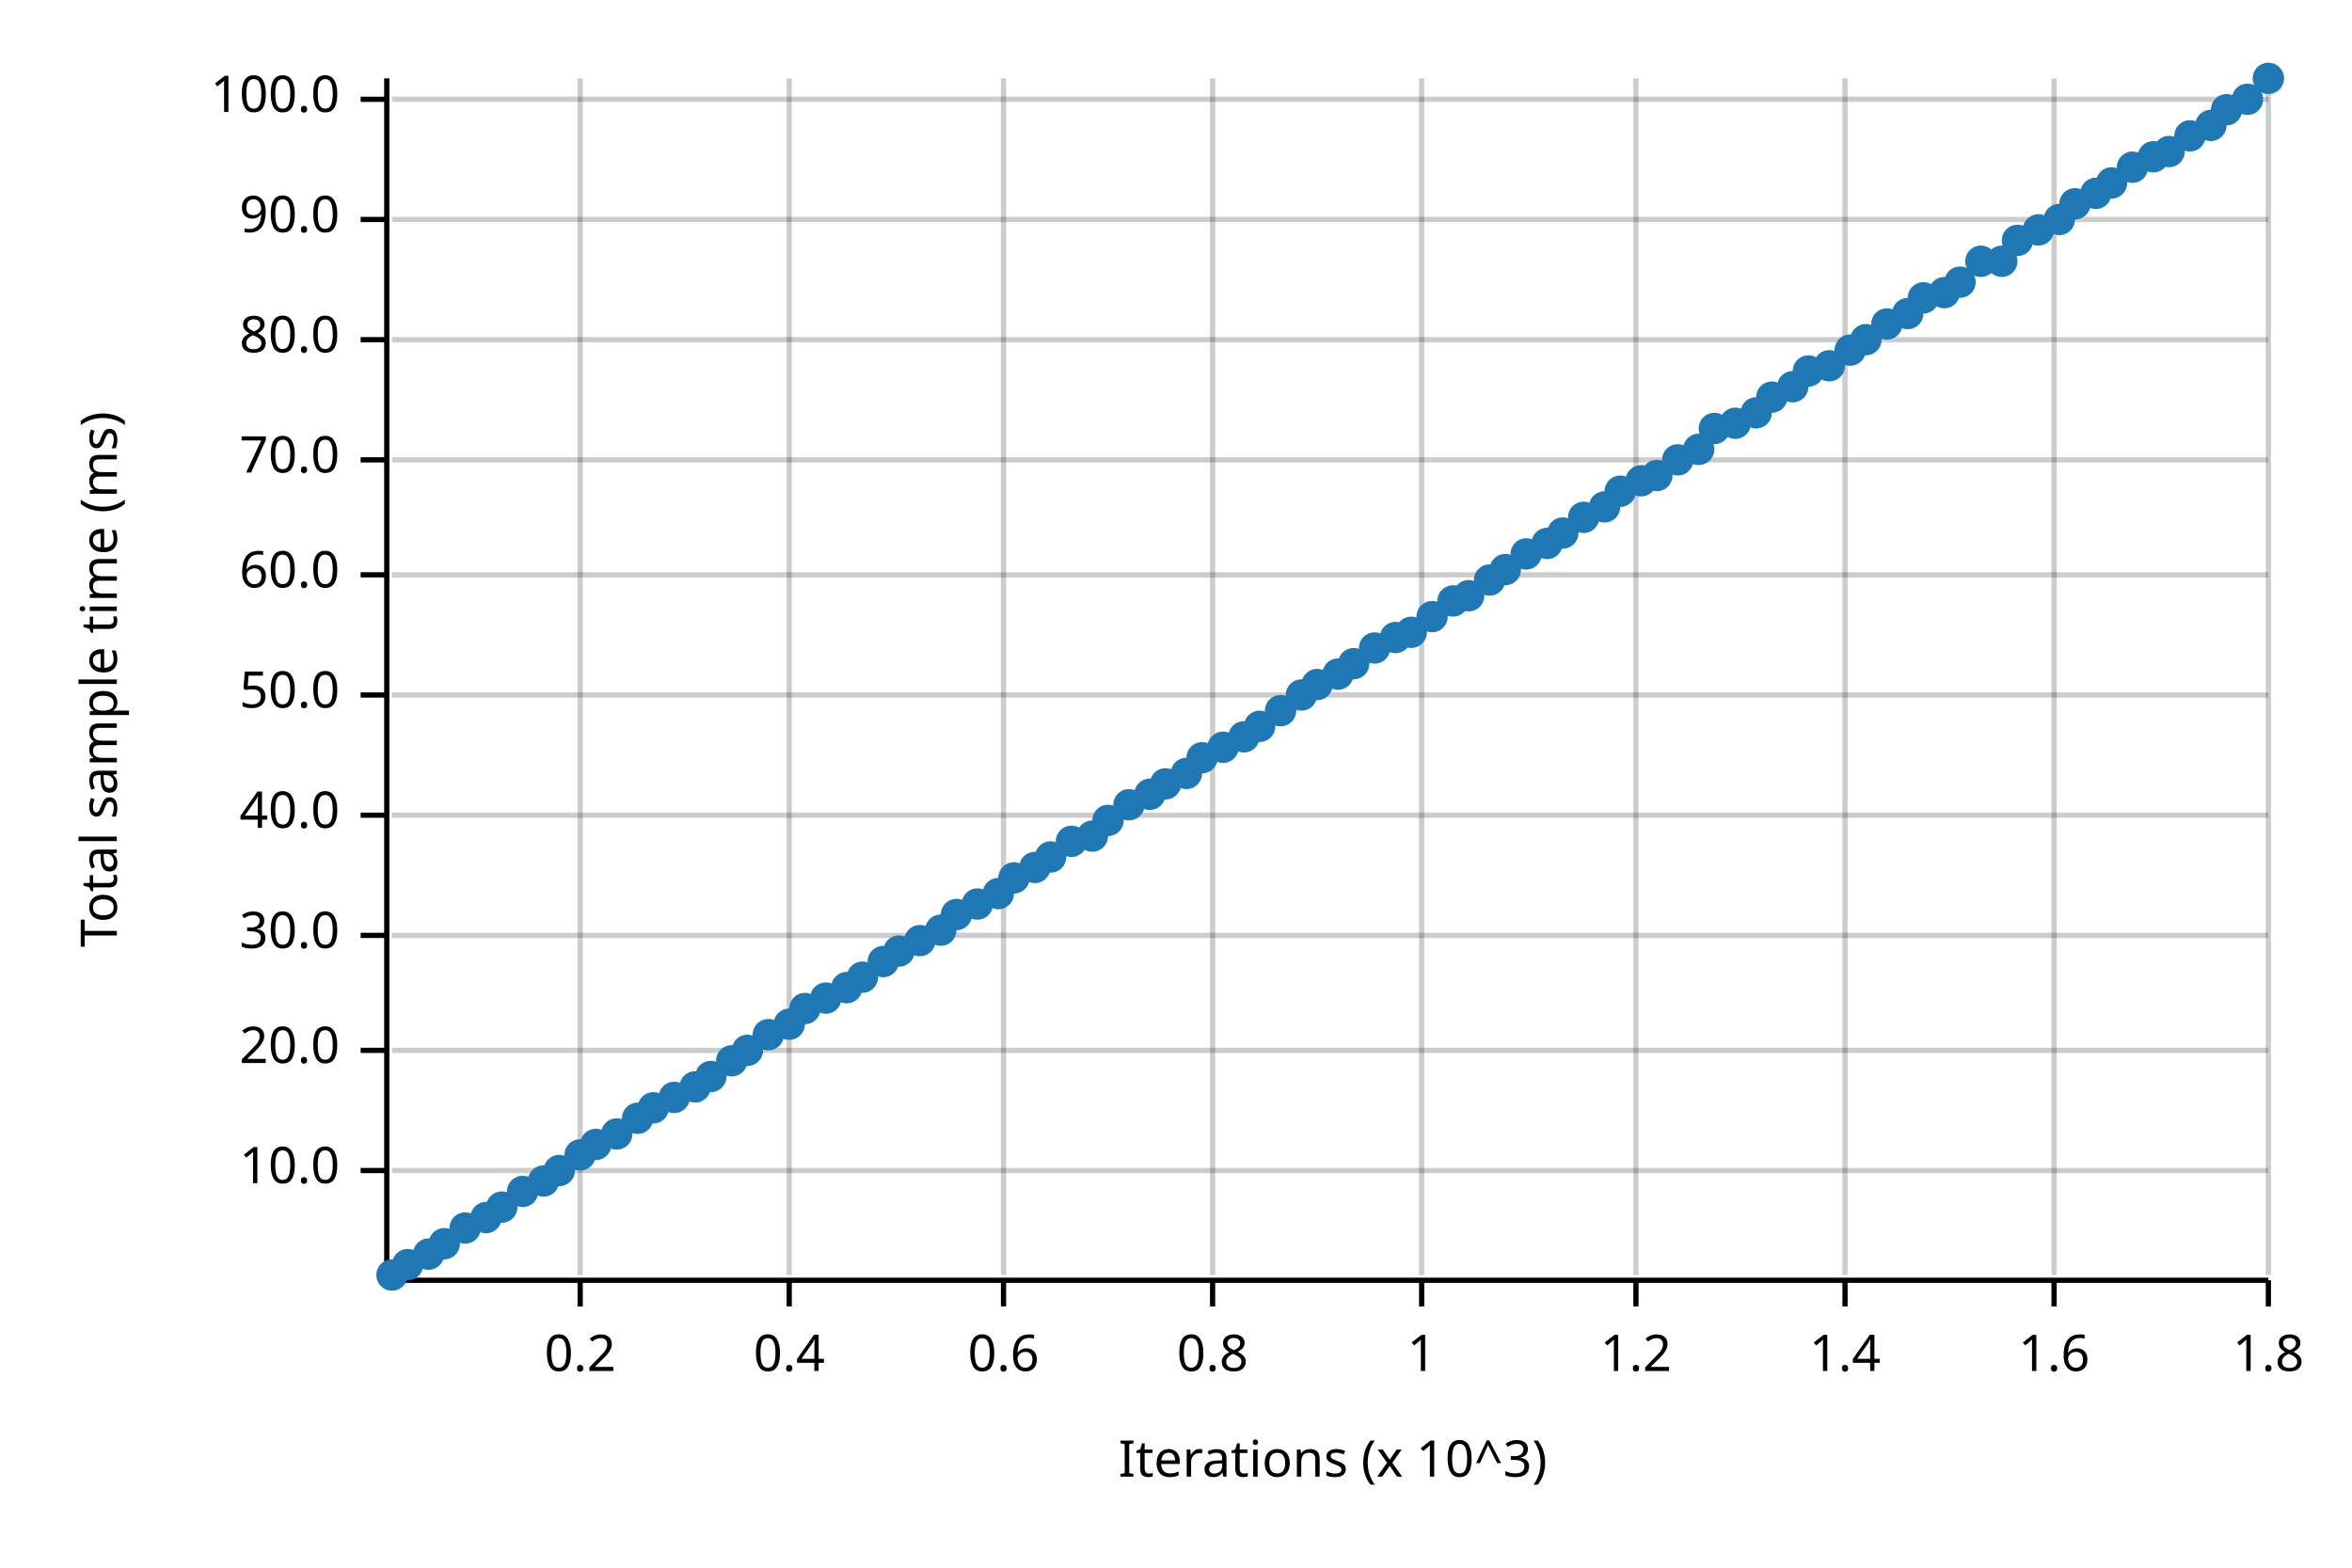
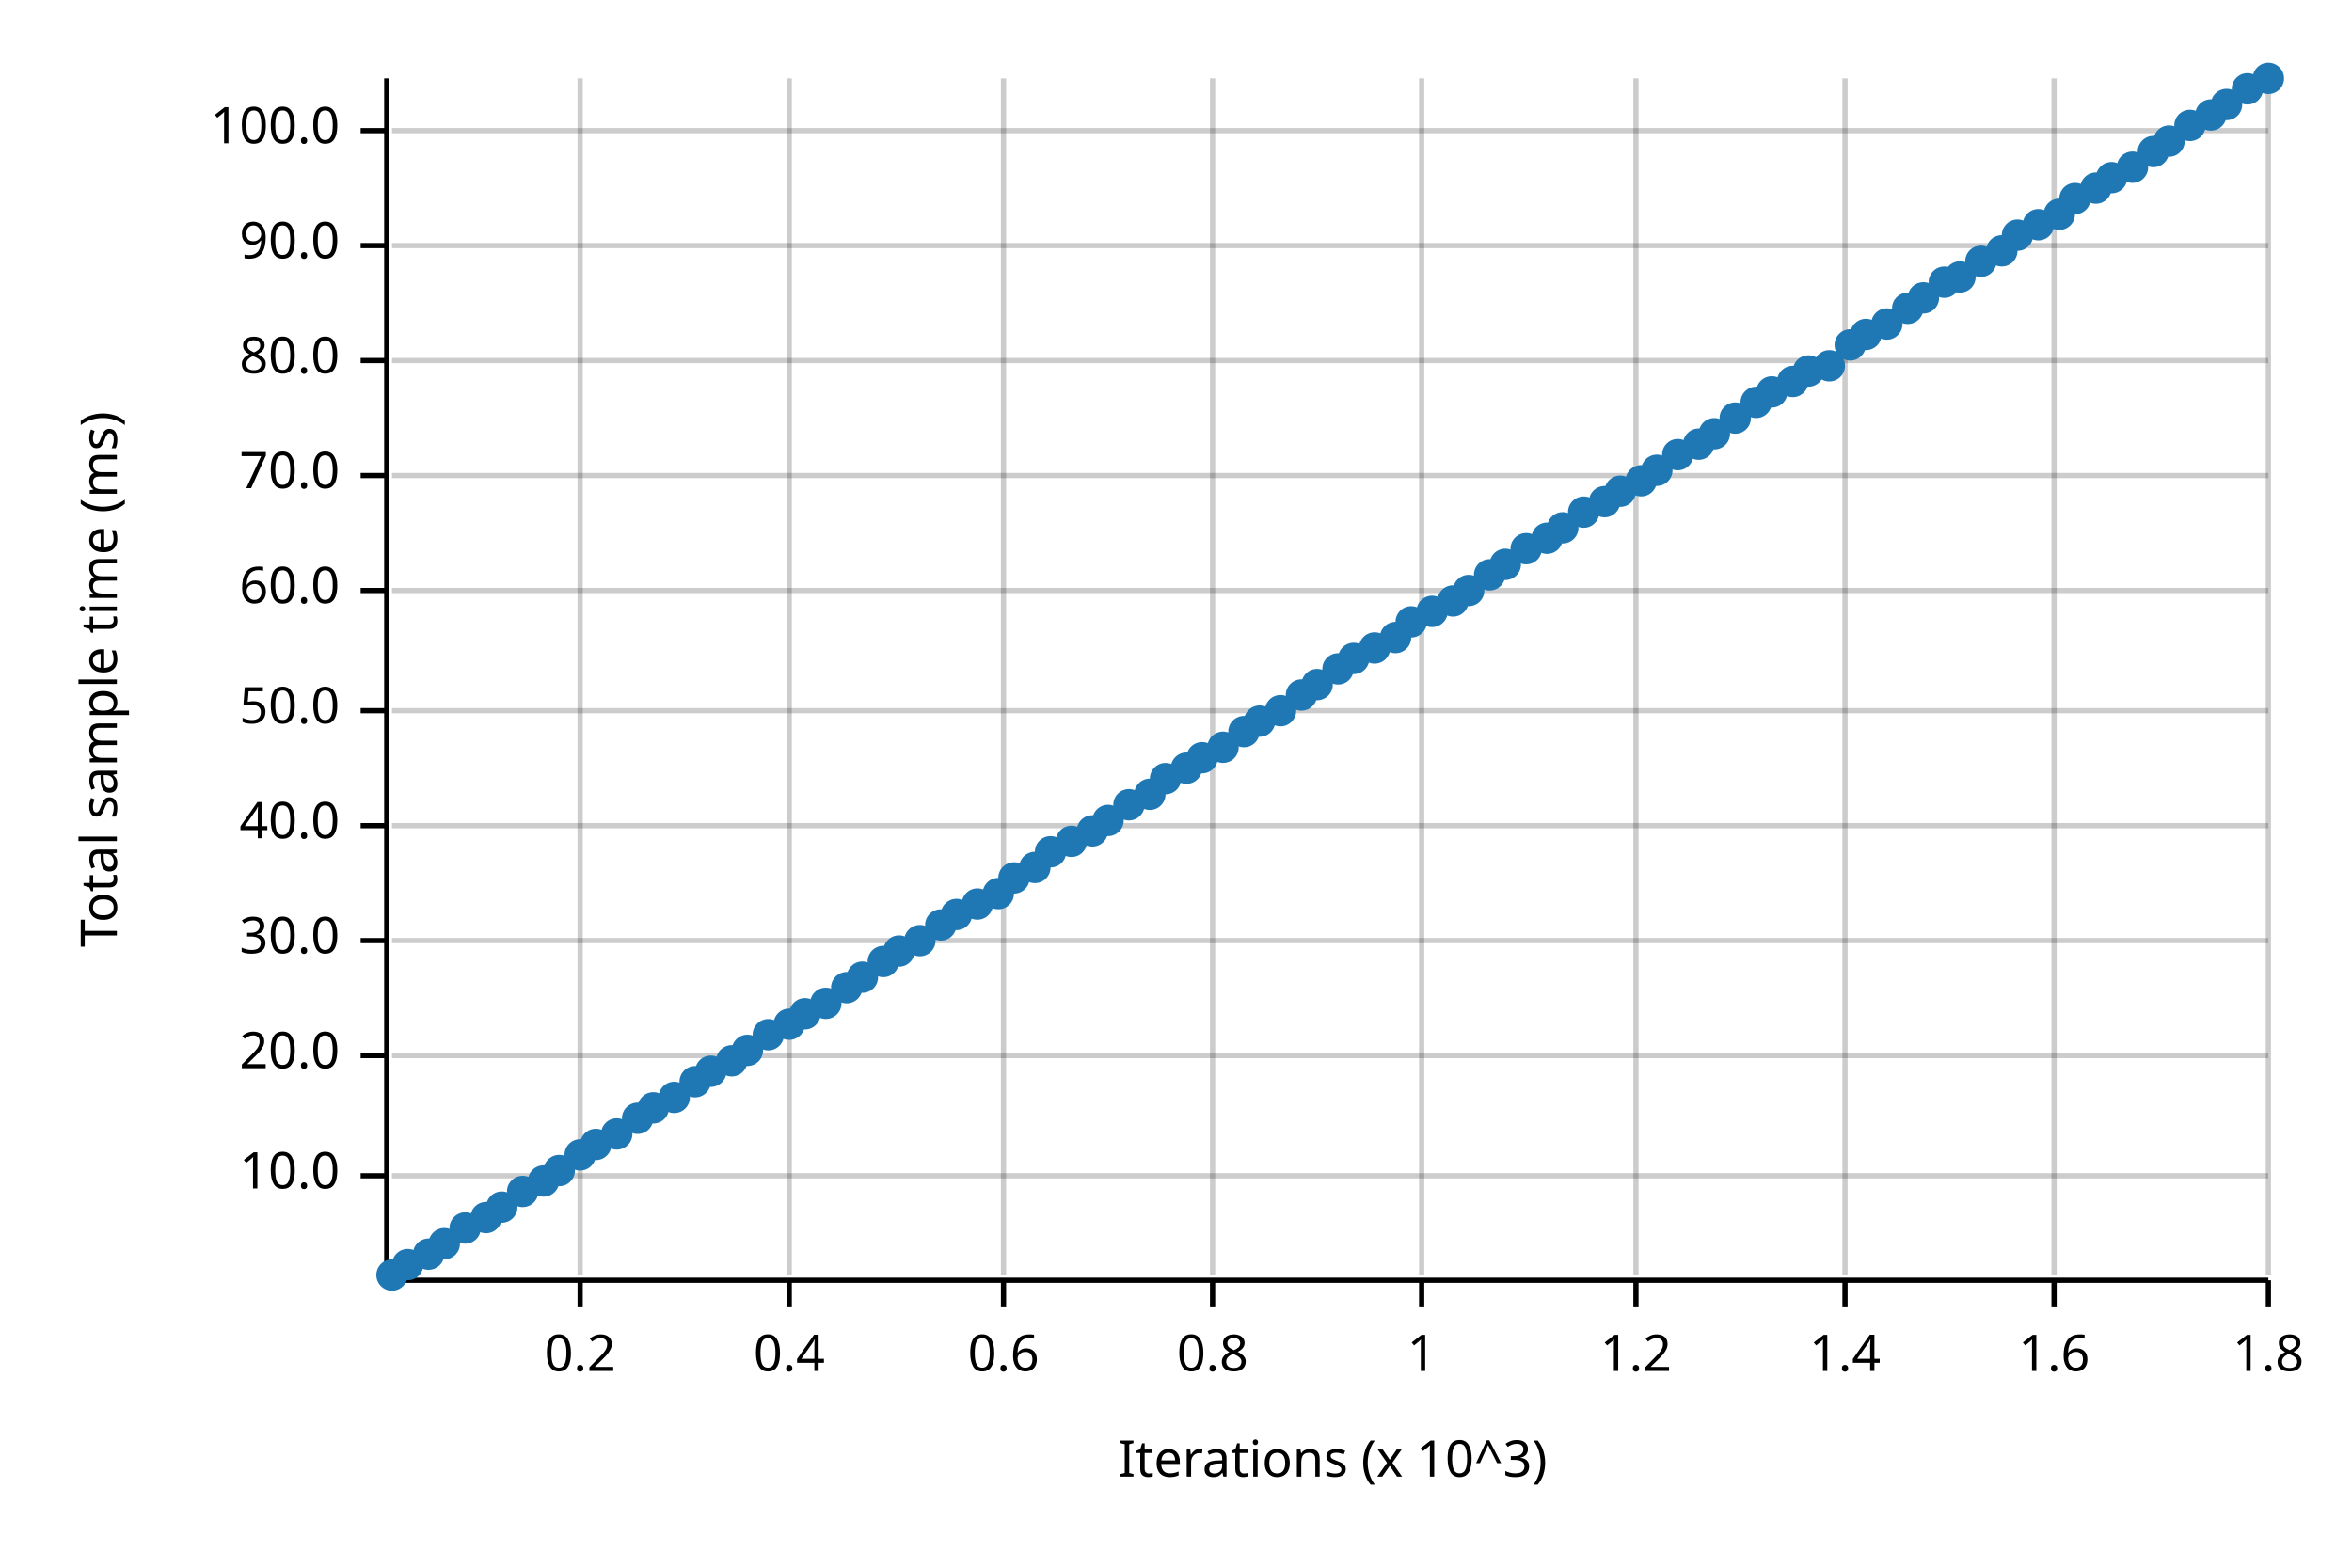
<svg xmlns="http://www.w3.org/2000/svg" width="450" height="300" viewBox="0 0 450 300">
  <text x="15" y="130" dy="0.76em" text-anchor="middle" font-family="sans-serif" font-size="9.677" opacity="1" fill="#000000" transform="rotate(270, 15, 130)">
Total sample time (ms)
</text>
  <text x="255" y="285" dy="-0.5ex" text-anchor="middle" font-family="sans-serif" font-size="9.677" opacity="1" fill="#000000">
Iterations (x 10^3)
</text>
  <line opacity="0.2" stroke="#000000" stroke-width="1" x1="111" y1="244" x2="111" y2="15" />
  <line opacity="0.2" stroke="#000000" stroke-width="1" x1="151" y1="244" x2="151" y2="15" />
  <line opacity="0.2" stroke="#000000" stroke-width="1" x1="192" y1="244" x2="192" y2="15" />
  <line opacity="0.2" stroke="#000000" stroke-width="1" x1="232" y1="244" x2="232" y2="15" />
  <line opacity="0.2" stroke="#000000" stroke-width="1" x1="272" y1="244" x2="272" y2="15" />
  <line opacity="0.2" stroke="#000000" stroke-width="1" x1="313" y1="244" x2="313" y2="15" />
  <line opacity="0.2" stroke="#000000" stroke-width="1" x1="353" y1="244" x2="353" y2="15" />
  <line opacity="0.2" stroke="#000000" stroke-width="1" x1="393" y1="244" x2="393" y2="15" />
  <line opacity="0.2" stroke="#000000" stroke-width="1" x1="434" y1="244" x2="434" y2="15" />
-   <line opacity="0.2" stroke="#000000" stroke-width="1" x1="75" y1="224" x2="434" y2="224" />
-   <line opacity="0.2" stroke="#000000" stroke-width="1" x1="75" y1="201" x2="434" y2="201" />
-   <line opacity="0.2" stroke="#000000" stroke-width="1" x1="75" y1="179" x2="434" y2="179" />
-   <line opacity="0.2" stroke="#000000" stroke-width="1" x1="75" y1="156" x2="434" y2="156" />
-   <line opacity="0.2" stroke="#000000" stroke-width="1" x1="75" y1="133" x2="434" y2="133" />
-   <line opacity="0.2" stroke="#000000" stroke-width="1" x1="75" y1="110" x2="434" y2="110" />
-   <line opacity="0.2" stroke="#000000" stroke-width="1" x1="75" y1="88" x2="434" y2="88" />
-   <line opacity="0.2" stroke="#000000" stroke-width="1" x1="75" y1="65" x2="434" y2="65" />
-   <line opacity="0.2" stroke="#000000" stroke-width="1" x1="75" y1="42" x2="434" y2="42" />
-   <line opacity="0.2" stroke="#000000" stroke-width="1" x1="75" y1="19" x2="434" y2="19" />
+   <line opacity="0.2" stroke="#000000" stroke-width="1" x1="75" y1="225" x2="434" y2="225" />
+   <line opacity="0.2" stroke="#000000" stroke-width="1" x1="75" y1="202" x2="434" y2="202" />
+   <line opacity="0.2" stroke="#000000" stroke-width="1" x1="75" y1="180" x2="434" y2="180" />
+   <line opacity="0.2" stroke="#000000" stroke-width="1" x1="75" y1="158" x2="434" y2="158" />
+   <line opacity="0.2" stroke="#000000" stroke-width="1" x1="75" y1="136" x2="434" y2="136" />
+   <line opacity="0.2" stroke="#000000" stroke-width="1" x1="75" y1="113" x2="434" y2="113" />
+   <line opacity="0.2" stroke="#000000" stroke-width="1" x1="75" y1="91" x2="434" y2="91" />
+   <line opacity="0.2" stroke="#000000" stroke-width="1" x1="75" y1="69" x2="434" y2="69" />
+   <line opacity="0.2" stroke="#000000" stroke-width="1" x1="75" y1="47" x2="434" y2="47" />
+   <line opacity="0.2" stroke="#000000" stroke-width="1" x1="75" y1="25" x2="434" y2="25" />
  <polyline fill="none" opacity="1" stroke="#000000" stroke-width="1" points="74,15 74,244 " />
-   <text x="65" y="224" dy="0.5ex" text-anchor="end" font-family="sans-serif" font-size="9.677" opacity="1" fill="#000000">
+   <text x="65" y="225" dy="0.5ex" text-anchor="end" font-family="sans-serif" font-size="9.677" opacity="1" fill="#000000">
10.0
</text>
-   <polyline fill="none" opacity="1" stroke="#000000" stroke-width="1" points="69,224 74,224 " />
-   <text x="65" y="201" dy="0.5ex" text-anchor="end" font-family="sans-serif" font-size="9.677" opacity="1" fill="#000000">
+   <polyline fill="none" opacity="1" stroke="#000000" stroke-width="1" points="69,225 74,225 " />
+   <text x="65" y="202" dy="0.5ex" text-anchor="end" font-family="sans-serif" font-size="9.677" opacity="1" fill="#000000">
20.0
</text>
-   <polyline fill="none" opacity="1" stroke="#000000" stroke-width="1" points="69,201 74,201 " />
-   <text x="65" y="179" dy="0.5ex" text-anchor="end" font-family="sans-serif" font-size="9.677" opacity="1" fill="#000000">
+   <polyline fill="none" opacity="1" stroke="#000000" stroke-width="1" points="69,202 74,202 " />
+   <text x="65" y="180" dy="0.5ex" text-anchor="end" font-family="sans-serif" font-size="9.677" opacity="1" fill="#000000">
30.0
</text>
-   <polyline fill="none" opacity="1" stroke="#000000" stroke-width="1" points="69,179 74,179 " />
-   <text x="65" y="156" dy="0.5ex" text-anchor="end" font-family="sans-serif" font-size="9.677" opacity="1" fill="#000000">
+   <polyline fill="none" opacity="1" stroke="#000000" stroke-width="1" points="69,180 74,180 " />
+   <text x="65" y="158" dy="0.5ex" text-anchor="end" font-family="sans-serif" font-size="9.677" opacity="1" fill="#000000">
40.0
</text>
-   <polyline fill="none" opacity="1" stroke="#000000" stroke-width="1" points="69,156 74,156 " />
-   <text x="65" y="133" dy="0.5ex" text-anchor="end" font-family="sans-serif" font-size="9.677" opacity="1" fill="#000000">
+   <polyline fill="none" opacity="1" stroke="#000000" stroke-width="1" points="69,158 74,158 " />
+   <text x="65" y="136" dy="0.5ex" text-anchor="end" font-family="sans-serif" font-size="9.677" opacity="1" fill="#000000">
50.0
</text>
-   <polyline fill="none" opacity="1" stroke="#000000" stroke-width="1" points="69,133 74,133 " />
-   <text x="65" y="110" dy="0.5ex" text-anchor="end" font-family="sans-serif" font-size="9.677" opacity="1" fill="#000000">
+   <polyline fill="none" opacity="1" stroke="#000000" stroke-width="1" points="69,136 74,136 " />
+   <text x="65" y="113" dy="0.5ex" text-anchor="end" font-family="sans-serif" font-size="9.677" opacity="1" fill="#000000">
60.0
</text>
-   <polyline fill="none" opacity="1" stroke="#000000" stroke-width="1" points="69,110 74,110 " />
-   <text x="65" y="88" dy="0.5ex" text-anchor="end" font-family="sans-serif" font-size="9.677" opacity="1" fill="#000000">
+   <polyline fill="none" opacity="1" stroke="#000000" stroke-width="1" points="69,113 74,113 " />
+   <text x="65" y="91" dy="0.5ex" text-anchor="end" font-family="sans-serif" font-size="9.677" opacity="1" fill="#000000">
70.0
</text>
-   <polyline fill="none" opacity="1" stroke="#000000" stroke-width="1" points="69,88 74,88 " />
-   <text x="65" y="65" dy="0.5ex" text-anchor="end" font-family="sans-serif" font-size="9.677" opacity="1" fill="#000000">
+   <polyline fill="none" opacity="1" stroke="#000000" stroke-width="1" points="69,91 74,91 " />
+   <text x="65" y="69" dy="0.5ex" text-anchor="end" font-family="sans-serif" font-size="9.677" opacity="1" fill="#000000">
80.0
</text>
-   <polyline fill="none" opacity="1" stroke="#000000" stroke-width="1" points="69,65 74,65 " />
-   <text x="65" y="42" dy="0.5ex" text-anchor="end" font-family="sans-serif" font-size="9.677" opacity="1" fill="#000000">
+   <polyline fill="none" opacity="1" stroke="#000000" stroke-width="1" points="69,69 74,69 " />
+   <text x="65" y="47" dy="0.5ex" text-anchor="end" font-family="sans-serif" font-size="9.677" opacity="1" fill="#000000">
90.0
</text>
-   <polyline fill="none" opacity="1" stroke="#000000" stroke-width="1" points="69,42 74,42 " />
-   <text x="65" y="19" dy="0.5ex" text-anchor="end" font-family="sans-serif" font-size="9.677" opacity="1" fill="#000000">
+   <polyline fill="none" opacity="1" stroke="#000000" stroke-width="1" points="69,47 74,47 " />
+   <text x="65" y="25" dy="0.5ex" text-anchor="end" font-family="sans-serif" font-size="9.677" opacity="1" fill="#000000">
100.0
</text>
-   <polyline fill="none" opacity="1" stroke="#000000" stroke-width="1" points="69,19 74,19 " />
+   <polyline fill="none" opacity="1" stroke="#000000" stroke-width="1" points="69,25 74,25 " />
  <polyline fill="none" opacity="1" stroke="#000000" stroke-width="1" points="75,245 434,245 " />
  <text x="111" y="255" dy="0.76em" text-anchor="middle" font-family="sans-serif" font-size="9.677" opacity="1" fill="#000000">
0.2
</text>
  <polyline fill="none" opacity="1" stroke="#000000" stroke-width="1" points="111,245 111,250 " />
  <text x="151" y="255" dy="0.76em" text-anchor="middle" font-family="sans-serif" font-size="9.677" opacity="1" fill="#000000">
0.4
</text>
  <polyline fill="none" opacity="1" stroke="#000000" stroke-width="1" points="151,245 151,250 " />
  <text x="192" y="255" dy="0.76em" text-anchor="middle" font-family="sans-serif" font-size="9.677" opacity="1" fill="#000000">
0.6
</text>
  <polyline fill="none" opacity="1" stroke="#000000" stroke-width="1" points="192,245 192,250 " />
  <text x="232" y="255" dy="0.76em" text-anchor="middle" font-family="sans-serif" font-size="9.677" opacity="1" fill="#000000">
0.8
</text>
  <polyline fill="none" opacity="1" stroke="#000000" stroke-width="1" points="232,245 232,250 " />
  <text x="272" y="255" dy="0.76em" text-anchor="middle" font-family="sans-serif" font-size="9.677" opacity="1" fill="#000000">
1
</text>
  <polyline fill="none" opacity="1" stroke="#000000" stroke-width="1" points="272,245 272,250 " />
  <text x="313" y="255" dy="0.76em" text-anchor="middle" font-family="sans-serif" font-size="9.677" opacity="1" fill="#000000">
1.2
</text>
  <polyline fill="none" opacity="1" stroke="#000000" stroke-width="1" points="313,245 313,250 " />
  <text x="353" y="255" dy="0.76em" text-anchor="middle" font-family="sans-serif" font-size="9.677" opacity="1" fill="#000000">
1.4
</text>
  <polyline fill="none" opacity="1" stroke="#000000" stroke-width="1" points="353,245 353,250 " />
  <text x="393" y="255" dy="0.76em" text-anchor="middle" font-family="sans-serif" font-size="9.677" opacity="1" fill="#000000">
1.6
</text>
  <polyline fill="none" opacity="1" stroke="#000000" stroke-width="1" points="393,245 393,250 " />
  <text x="434" y="255" dy="0.76em" text-anchor="middle" font-family="sans-serif" font-size="9.677" opacity="1" fill="#000000">
1.8
</text>
  <polyline fill="none" opacity="1" stroke="#000000" stroke-width="1" points="434,245 434,250 " />
  <circle cx="75" cy="244" r="3" opacity="1" fill="#1F78B4" stroke="none" stroke-width="1" />
  <circle cx="78" cy="242" r="3" opacity="1" fill="#1F78B4" stroke="none" stroke-width="1" />
  <circle cx="82" cy="240" r="3" opacity="1" fill="#1F78B4" stroke="none" stroke-width="1" />
  <circle cx="85" cy="238" r="3" opacity="1" fill="#1F78B4" stroke="none" stroke-width="1" />
  <circle cx="89" cy="235" r="3" opacity="1" fill="#1F78B4" stroke="none" stroke-width="1" />
  <circle cx="93" cy="233" r="3" opacity="1" fill="#1F78B4" stroke="none" stroke-width="1" />
  <circle cx="96" cy="231" r="3" opacity="1" fill="#1F78B4" stroke="none" stroke-width="1" />
  <circle cx="100" cy="228" r="3" opacity="1" fill="#1F78B4" stroke="none" stroke-width="1" />
  <circle cx="104" cy="226" r="3" opacity="1" fill="#1F78B4" stroke="none" stroke-width="1" />
  <circle cx="107" cy="224" r="3" opacity="1" fill="#1F78B4" stroke="none" stroke-width="1" />
  <circle cx="111" cy="221" r="3" opacity="1" fill="#1F78B4" stroke="none" stroke-width="1" />
  <circle cx="114" cy="219" r="3" opacity="1" fill="#1F78B4" stroke="none" stroke-width="1" />
  <circle cx="118" cy="217" r="3" opacity="1" fill="#1F78B4" stroke="none" stroke-width="1" />
  <circle cx="122" cy="214" r="3" opacity="1" fill="#1F78B4" stroke="none" stroke-width="1" />
  <circle cx="125" cy="212" r="3" opacity="1" fill="#1F78B4" stroke="none" stroke-width="1" />
  <circle cx="129" cy="210" r="3" opacity="1" fill="#1F78B4" stroke="none" stroke-width="1" />
-   <circle cx="133" cy="208" r="3" opacity="1" fill="#1F78B4" stroke="none" stroke-width="1" />
-   <circle cx="136" cy="206" r="3" opacity="1" fill="#1F78B4" stroke="none" stroke-width="1" />
+   <circle cx="133" cy="207" r="3" opacity="1" fill="#1F78B4" stroke="none" stroke-width="1" />
+   <circle cx="136" cy="205" r="3" opacity="1" fill="#1F78B4" stroke="none" stroke-width="1" />
  <circle cx="140" cy="203" r="3" opacity="1" fill="#1F78B4" stroke="none" stroke-width="1" />
  <circle cx="143" cy="201" r="3" opacity="1" fill="#1F78B4" stroke="none" stroke-width="1" />
  <circle cx="147" cy="198" r="3" opacity="1" fill="#1F78B4" stroke="none" stroke-width="1" />
  <circle cx="151" cy="196" r="3" opacity="1" fill="#1F78B4" stroke="none" stroke-width="1" />
-   <circle cx="154" cy="193" r="3" opacity="1" fill="#1F78B4" stroke="none" stroke-width="1" />
-   <circle cx="158" cy="191" r="3" opacity="1" fill="#1F78B4" stroke="none" stroke-width="1" />
+   <circle cx="154" cy="194" r="3" opacity="1" fill="#1F78B4" stroke="none" stroke-width="1" />
+   <circle cx="158" cy="192" r="3" opacity="1" fill="#1F78B4" stroke="none" stroke-width="1" />
  <circle cx="162" cy="189" r="3" opacity="1" fill="#1F78B4" stroke="none" stroke-width="1" />
  <circle cx="165" cy="187" r="3" opacity="1" fill="#1F78B4" stroke="none" stroke-width="1" />
  <circle cx="169" cy="184" r="3" opacity="1" fill="#1F78B4" stroke="none" stroke-width="1" />
  <circle cx="172" cy="182" r="3" opacity="1" fill="#1F78B4" stroke="none" stroke-width="1" />
  <circle cx="176" cy="180" r="3" opacity="1" fill="#1F78B4" stroke="none" stroke-width="1" />
-   <circle cx="180" cy="178" r="3" opacity="1" fill="#1F78B4" stroke="none" stroke-width="1" />
+   <circle cx="180" cy="177" r="3" opacity="1" fill="#1F78B4" stroke="none" stroke-width="1" />
  <circle cx="183" cy="175" r="3" opacity="1" fill="#1F78B4" stroke="none" stroke-width="1" />
  <circle cx="187" cy="173" r="3" opacity="1" fill="#1F78B4" stroke="none" stroke-width="1" />
  <circle cx="191" cy="171" r="3" opacity="1" fill="#1F78B4" stroke="none" stroke-width="1" />
  <circle cx="194" cy="168" r="3" opacity="1" fill="#1F78B4" stroke="none" stroke-width="1" />
  <circle cx="198" cy="166" r="3" opacity="1" fill="#1F78B4" stroke="none" stroke-width="1" />
-   <circle cx="201" cy="164" r="3" opacity="1" fill="#1F78B4" stroke="none" stroke-width="1" />
+   <circle cx="201" cy="163" r="3" opacity="1" fill="#1F78B4" stroke="none" stroke-width="1" />
  <circle cx="205" cy="161" r="3" opacity="1" fill="#1F78B4" stroke="none" stroke-width="1" />
-   <circle cx="209" cy="160" r="3" opacity="1" fill="#1F78B4" stroke="none" stroke-width="1" />
+   <circle cx="209" cy="159" r="3" opacity="1" fill="#1F78B4" stroke="none" stroke-width="1" />
  <circle cx="212" cy="157" r="3" opacity="1" fill="#1F78B4" stroke="none" stroke-width="1" />
  <circle cx="216" cy="154" r="3" opacity="1" fill="#1F78B4" stroke="none" stroke-width="1" />
  <circle cx="220" cy="152" r="3" opacity="1" fill="#1F78B4" stroke="none" stroke-width="1" />
-   <circle cx="223" cy="150" r="3" opacity="1" fill="#1F78B4" stroke="none" stroke-width="1" />
-   <circle cx="227" cy="148" r="3" opacity="1" fill="#1F78B4" stroke="none" stroke-width="1" />
+   <circle cx="223" cy="149" r="3" opacity="1" fill="#1F78B4" stroke="none" stroke-width="1" />
+   <circle cx="227" cy="147" r="3" opacity="1" fill="#1F78B4" stroke="none" stroke-width="1" />
  <circle cx="230" cy="145" r="3" opacity="1" fill="#1F78B4" stroke="none" stroke-width="1" />
  <circle cx="234" cy="143" r="3" opacity="1" fill="#1F78B4" stroke="none" stroke-width="1" />
-   <circle cx="238" cy="141" r="3" opacity="1" fill="#1F78B4" stroke="none" stroke-width="1" />
-   <circle cx="241" cy="139" r="3" opacity="1" fill="#1F78B4" stroke="none" stroke-width="1" />
+   <circle cx="238" cy="140" r="3" opacity="1" fill="#1F78B4" stroke="none" stroke-width="1" />
+   <circle cx="241" cy="138" r="3" opacity="1" fill="#1F78B4" stroke="none" stroke-width="1" />
  <circle cx="245" cy="136" r="3" opacity="1" fill="#1F78B4" stroke="none" stroke-width="1" />
  <circle cx="249" cy="133" r="3" opacity="1" fill="#1F78B4" stroke="none" stroke-width="1" />
  <circle cx="252" cy="131" r="3" opacity="1" fill="#1F78B4" stroke="none" stroke-width="1" />
-   <circle cx="256" cy="129" r="3" opacity="1" fill="#1F78B4" stroke="none" stroke-width="1" />
-   <circle cx="259" cy="127" r="3" opacity="1" fill="#1F78B4" stroke="none" stroke-width="1" />
+   <circle cx="256" cy="128" r="3" opacity="1" fill="#1F78B4" stroke="none" stroke-width="1" />
+   <circle cx="259" cy="126" r="3" opacity="1" fill="#1F78B4" stroke="none" stroke-width="1" />
  <circle cx="263" cy="124" r="3" opacity="1" fill="#1F78B4" stroke="none" stroke-width="1" />
  <circle cx="267" cy="122" r="3" opacity="1" fill="#1F78B4" stroke="none" stroke-width="1" />
-   <circle cx="270" cy="121" r="3" opacity="1" fill="#1F78B4" stroke="none" stroke-width="1" />
-   <circle cx="274" cy="118" r="3" opacity="1" fill="#1F78B4" stroke="none" stroke-width="1" />
+   <circle cx="270" cy="119" r="3" opacity="1" fill="#1F78B4" stroke="none" stroke-width="1" />
+   <circle cx="274" cy="117" r="3" opacity="1" fill="#1F78B4" stroke="none" stroke-width="1" />
  <circle cx="278" cy="115" r="3" opacity="1" fill="#1F78B4" stroke="none" stroke-width="1" />
-   <circle cx="281" cy="114" r="3" opacity="1" fill="#1F78B4" stroke="none" stroke-width="1" />
-   <circle cx="285" cy="111" r="3" opacity="1" fill="#1F78B4" stroke="none" stroke-width="1" />
-   <circle cx="288" cy="109" r="3" opacity="1" fill="#1F78B4" stroke="none" stroke-width="1" />
-   <circle cx="292" cy="106" r="3" opacity="1" fill="#1F78B4" stroke="none" stroke-width="1" />
-   <circle cx="296" cy="104" r="3" opacity="1" fill="#1F78B4" stroke="none" stroke-width="1" />
-   <circle cx="299" cy="102" r="3" opacity="1" fill="#1F78B4" stroke="none" stroke-width="1" />
-   <circle cx="303" cy="99" r="3" opacity="1" fill="#1F78B4" stroke="none" stroke-width="1" />
-   <circle cx="307" cy="97" r="3" opacity="1" fill="#1F78B4" stroke="none" stroke-width="1" />
+   <circle cx="281" cy="113" r="3" opacity="1" fill="#1F78B4" stroke="none" stroke-width="1" />
+   <circle cx="285" cy="110" r="3" opacity="1" fill="#1F78B4" stroke="none" stroke-width="1" />
+   <circle cx="288" cy="108" r="3" opacity="1" fill="#1F78B4" stroke="none" stroke-width="1" />
+   <circle cx="292" cy="105" r="3" opacity="1" fill="#1F78B4" stroke="none" stroke-width="1" />
+   <circle cx="296" cy="103" r="3" opacity="1" fill="#1F78B4" stroke="none" stroke-width="1" />
+   <circle cx="299" cy="101" r="3" opacity="1" fill="#1F78B4" stroke="none" stroke-width="1" />
+   <circle cx="303" cy="98" r="3" opacity="1" fill="#1F78B4" stroke="none" stroke-width="1" />
+   <circle cx="307" cy="96" r="3" opacity="1" fill="#1F78B4" stroke="none" stroke-width="1" />
  <circle cx="310" cy="94" r="3" opacity="1" fill="#1F78B4" stroke="none" stroke-width="1" />
  <circle cx="314" cy="92" r="3" opacity="1" fill="#1F78B4" stroke="none" stroke-width="1" />
-   <circle cx="317" cy="91" r="3" opacity="1" fill="#1F78B4" stroke="none" stroke-width="1" />
-   <circle cx="321" cy="88" r="3" opacity="1" fill="#1F78B4" stroke="none" stroke-width="1" />
-   <circle cx="325" cy="86" r="3" opacity="1" fill="#1F78B4" stroke="none" stroke-width="1" />
-   <circle cx="328" cy="82" r="3" opacity="1" fill="#1F78B4" stroke="none" stroke-width="1" />
-   <circle cx="332" cy="81" r="3" opacity="1" fill="#1F78B4" stroke="none" stroke-width="1" />
-   <circle cx="336" cy="79" r="3" opacity="1" fill="#1F78B4" stroke="none" stroke-width="1" />
-   <circle cx="339" cy="76" r="3" opacity="1" fill="#1F78B4" stroke="none" stroke-width="1" />
-   <circle cx="343" cy="74" r="3" opacity="1" fill="#1F78B4" stroke="none" stroke-width="1" />
+   <circle cx="317" cy="90" r="3" opacity="1" fill="#1F78B4" stroke="none" stroke-width="1" />
+   <circle cx="321" cy="87" r="3" opacity="1" fill="#1F78B4" stroke="none" stroke-width="1" />
+   <circle cx="325" cy="85" r="3" opacity="1" fill="#1F78B4" stroke="none" stroke-width="1" />
+   <circle cx="328" cy="83" r="3" opacity="1" fill="#1F78B4" stroke="none" stroke-width="1" />
+   <circle cx="332" cy="80" r="3" opacity="1" fill="#1F78B4" stroke="none" stroke-width="1" />
+   <circle cx="336" cy="77" r="3" opacity="1" fill="#1F78B4" stroke="none" stroke-width="1" />
+   <circle cx="339" cy="75" r="3" opacity="1" fill="#1F78B4" stroke="none" stroke-width="1" />
+   <circle cx="343" cy="73" r="3" opacity="1" fill="#1F78B4" stroke="none" stroke-width="1" />
  <circle cx="346" cy="71" r="3" opacity="1" fill="#1F78B4" stroke="none" stroke-width="1" />
  <circle cx="350" cy="70" r="3" opacity="1" fill="#1F78B4" stroke="none" stroke-width="1" />
-   <circle cx="354" cy="67" r="3" opacity="1" fill="#1F78B4" stroke="none" stroke-width="1" />
-   <circle cx="357" cy="65" r="3" opacity="1" fill="#1F78B4" stroke="none" stroke-width="1" />
+   <circle cx="354" cy="66" r="3" opacity="1" fill="#1F78B4" stroke="none" stroke-width="1" />
+   <circle cx="357" cy="64" r="3" opacity="1" fill="#1F78B4" stroke="none" stroke-width="1" />
  <circle cx="361" cy="62" r="3" opacity="1" fill="#1F78B4" stroke="none" stroke-width="1" />
-   <circle cx="365" cy="60" r="3" opacity="1" fill="#1F78B4" stroke="none" stroke-width="1" />
+   <circle cx="365" cy="59" r="3" opacity="1" fill="#1F78B4" stroke="none" stroke-width="1" />
  <circle cx="368" cy="57" r="3" opacity="1" fill="#1F78B4" stroke="none" stroke-width="1" />
-   <circle cx="372" cy="56" r="3" opacity="1" fill="#1F78B4" stroke="none" stroke-width="1" />
-   <circle cx="375" cy="54" r="3" opacity="1" fill="#1F78B4" stroke="none" stroke-width="1" />
+   <circle cx="372" cy="54" r="3" opacity="1" fill="#1F78B4" stroke="none" stroke-width="1" />
+   <circle cx="375" cy="53" r="3" opacity="1" fill="#1F78B4" stroke="none" stroke-width="1" />
  <circle cx="379" cy="50" r="3" opacity="1" fill="#1F78B4" stroke="none" stroke-width="1" />
-   <circle cx="383" cy="50" r="3" opacity="1" fill="#1F78B4" stroke="none" stroke-width="1" />
-   <circle cx="386" cy="46" r="3" opacity="1" fill="#1F78B4" stroke="none" stroke-width="1" />
-   <circle cx="390" cy="44" r="3" opacity="1" fill="#1F78B4" stroke="none" stroke-width="1" />
-   <circle cx="394" cy="42" r="3" opacity="1" fill="#1F78B4" stroke="none" stroke-width="1" />
-   <circle cx="397" cy="39" r="3" opacity="1" fill="#1F78B4" stroke="none" stroke-width="1" />
-   <circle cx="401" cy="37" r="3" opacity="1" fill="#1F78B4" stroke="none" stroke-width="1" />
-   <circle cx="404" cy="35" r="3" opacity="1" fill="#1F78B4" stroke="none" stroke-width="1" />
+   <circle cx="383" cy="48" r="3" opacity="1" fill="#1F78B4" stroke="none" stroke-width="1" />
+   <circle cx="386" cy="45" r="3" opacity="1" fill="#1F78B4" stroke="none" stroke-width="1" />
+   <circle cx="390" cy="43" r="3" opacity="1" fill="#1F78B4" stroke="none" stroke-width="1" />
+   <circle cx="394" cy="41" r="3" opacity="1" fill="#1F78B4" stroke="none" stroke-width="1" />
+   <circle cx="397" cy="38" r="3" opacity="1" fill="#1F78B4" stroke="none" stroke-width="1" />
+   <circle cx="401" cy="36" r="3" opacity="1" fill="#1F78B4" stroke="none" stroke-width="1" />
+   <circle cx="404" cy="34" r="3" opacity="1" fill="#1F78B4" stroke="none" stroke-width="1" />
  <circle cx="408" cy="32" r="3" opacity="1" fill="#1F78B4" stroke="none" stroke-width="1" />
-   <circle cx="412" cy="30" r="3" opacity="1" fill="#1F78B4" stroke="none" stroke-width="1" />
-   <circle cx="415" cy="29" r="3" opacity="1" fill="#1F78B4" stroke="none" stroke-width="1" />
-   <circle cx="419" cy="26" r="3" opacity="1" fill="#1F78B4" stroke="none" stroke-width="1" />
-   <circle cx="423" cy="24" r="3" opacity="1" fill="#1F78B4" stroke="none" stroke-width="1" />
-   <circle cx="426" cy="21" r="3" opacity="1" fill="#1F78B4" stroke="none" stroke-width="1" />
-   <circle cx="430" cy="19" r="3" opacity="1" fill="#1F78B4" stroke="none" stroke-width="1" />
+   <circle cx="412" cy="29" r="3" opacity="1" fill="#1F78B4" stroke="none" stroke-width="1" />
+   <circle cx="415" cy="27" r="3" opacity="1" fill="#1F78B4" stroke="none" stroke-width="1" />
+   <circle cx="419" cy="24" r="3" opacity="1" fill="#1F78B4" stroke="none" stroke-width="1" />
+   <circle cx="423" cy="22" r="3" opacity="1" fill="#1F78B4" stroke="none" stroke-width="1" />
+   <circle cx="426" cy="20" r="3" opacity="1" fill="#1F78B4" stroke="none" stroke-width="1" />
+   <circle cx="430" cy="17" r="3" opacity="1" fill="#1F78B4" stroke="none" stroke-width="1" />
  <circle cx="434" cy="15" r="3" opacity="1" fill="#1F78B4" stroke="none" stroke-width="1" />
-   <polyline fill="none" opacity="1" stroke="#1F78B4" stroke-width="1" points="75,245 434,16 " />
-   <polygon opacity="0.25" fill="#1F78B4" points="75,245 434,16 434,16 " />
+   <polyline fill="none" opacity="1" stroke="#1F78B4" stroke-width="1" points="75,245 434,15 " />
+   <polygon opacity="0.25" fill="#1F78B4" points="75,245 434,15 434,15 " />
</svg>
